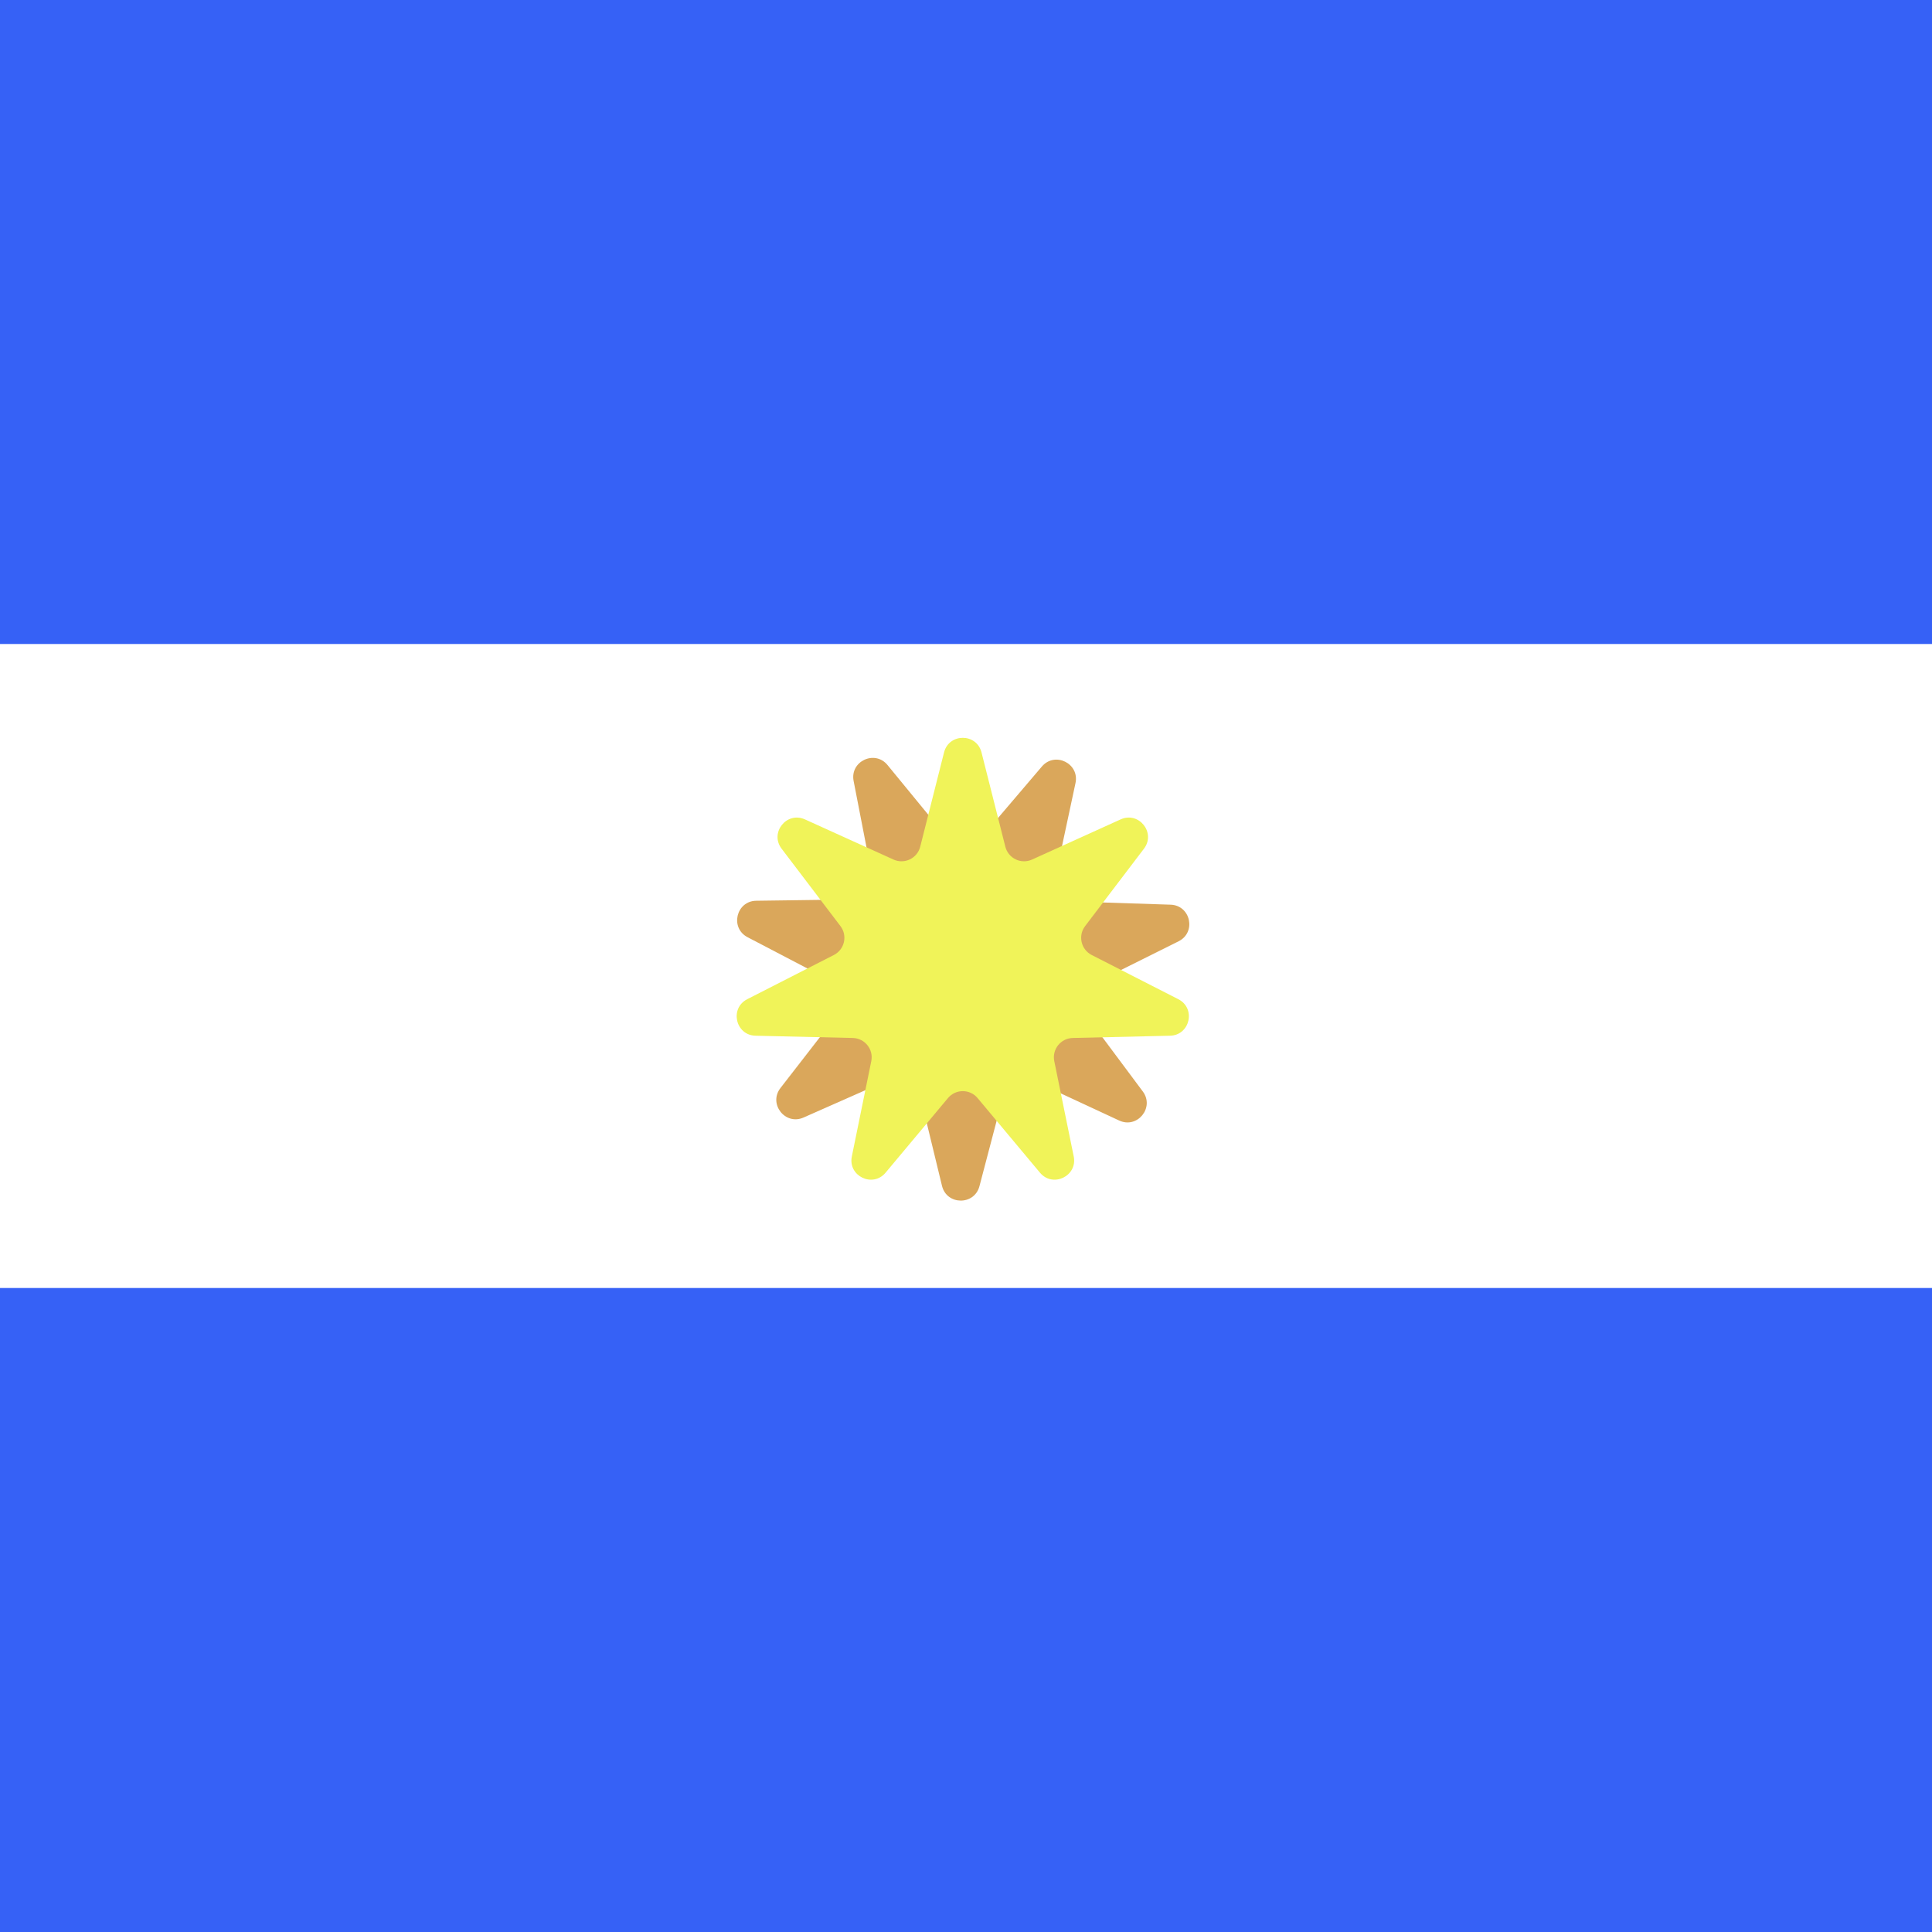
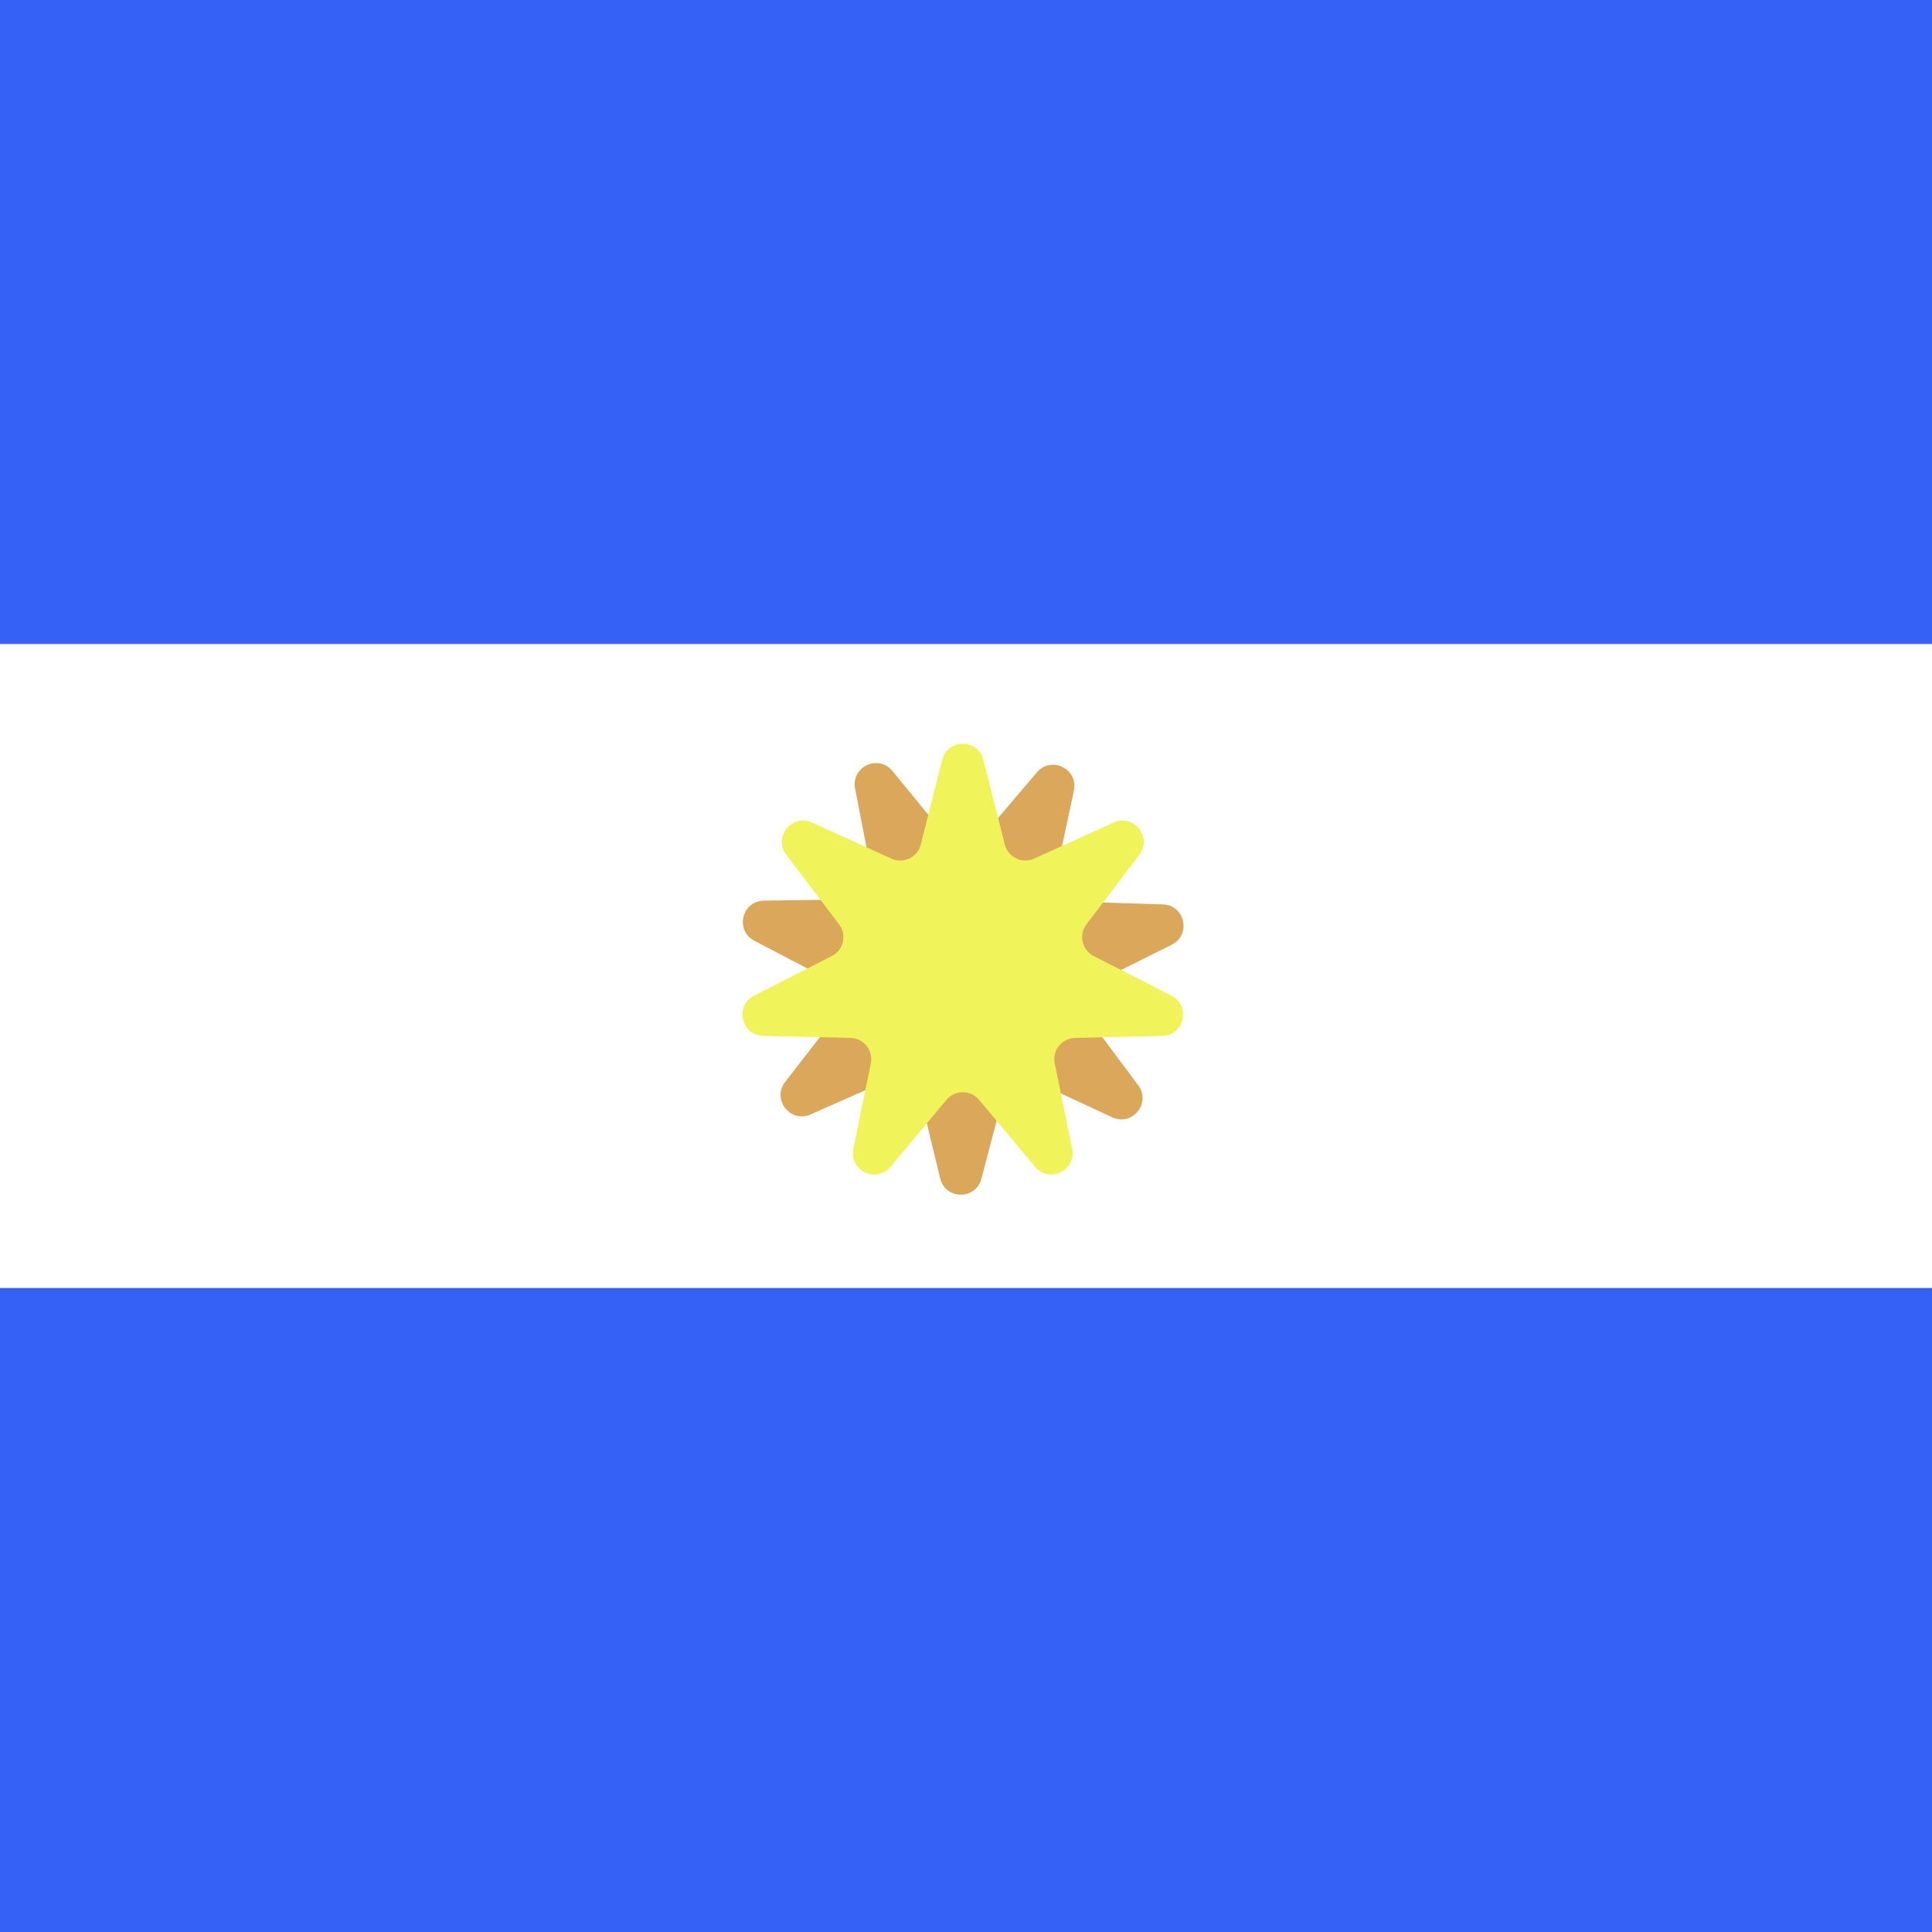
<svg xmlns="http://www.w3.org/2000/svg" width="300" height="300" viewBox="0 0 300 300" fill="none">
  <g clip-path="url(#clip0_118_23)">
    <rect width="300" height="300" fill="white" />
    <rect x="300" y="100" width="300" height="100" transform="rotate(-180 300 100)" fill="#3661F6" />
    <rect x="300" y="300" width="300" height="100" transform="rotate(-180 300 300)" fill="#3661F6" />
-     <path d="M161.785 119.022C163.806 116.652 167.654 118.55 167.002 121.596L163.843 136.361C163.452 138.189 164.81 139.926 166.679 139.987L181.77 140.479C184.883 140.581 185.798 144.773 183.011 146.163L169.497 152.898C167.824 153.732 167.313 155.877 168.43 157.376L177.455 169.482C179.316 171.979 176.609 175.309 173.785 173.995L160.093 167.63C158.397 166.842 156.402 167.779 155.927 169.588L152.089 184.191C151.297 187.204 147.006 187.163 146.272 184.136L142.712 169.462C142.271 167.645 140.294 166.67 138.584 167.426L124.773 173.53C121.924 174.789 119.281 171.409 121.19 168.948L130.442 157.016C131.588 155.538 131.118 153.384 129.461 152.518L116.078 145.527C113.317 144.085 114.311 139.911 117.426 139.868L132.524 139.663C134.393 139.637 135.784 137.926 135.428 136.091L132.549 121.269C131.956 118.211 135.839 116.386 137.814 118.795L147.388 130.47C148.574 131.916 150.779 131.937 151.991 130.514L161.785 119.022Z" fill="#DAA75B" />
-     <path d="M146.591 116.835C147.355 113.815 151.645 113.815 152.409 116.835L156.108 131.474C156.566 133.287 158.552 134.244 160.255 133.472L174.007 127.236C176.844 125.95 179.519 129.305 177.634 131.784L168.495 143.804C167.363 145.292 167.854 147.442 169.519 148.292L182.968 155.155C185.742 156.571 184.788 160.755 181.674 160.827L166.578 161.176C164.709 161.219 163.335 162.943 163.708 164.775L166.727 179.569C167.35 182.621 163.484 184.483 161.486 182.093L151.802 170.509C150.602 169.074 148.398 169.074 147.198 170.509L137.514 182.093C135.516 184.483 131.65 182.621 132.273 179.569L135.292 164.775C135.666 162.943 134.291 161.219 132.422 161.176L117.326 160.827C114.212 160.755 113.258 156.571 116.032 155.155L129.481 148.292C131.146 147.442 131.637 145.292 130.505 143.804L121.366 131.784C119.481 129.305 122.156 125.95 124.993 127.236L138.745 133.472C140.448 134.244 142.434 133.287 142.892 131.474L146.591 116.835Z" fill="#F0F359" />
+     <path d="M161.015 119.926C163.238 117.318 167.471 119.406 166.754 122.757L163.918 136.01C163.488 138.021 164.982 139.932 167.038 139.999L180.583 140.44C184.008 140.552 185.015 145.164 181.948 146.692L169.818 152.738C167.978 153.656 167.415 156.015 168.645 157.664L176.745 168.53C178.793 171.277 175.815 174.939 172.708 173.495L160.418 167.781C158.553 166.914 156.358 167.946 155.835 169.935L152.39 183.043C151.519 186.357 146.8 186.312 145.992 182.982L142.796 169.811C142.311 167.812 140.136 166.739 138.255 167.571L125.859 173.05C122.725 174.435 119.818 170.717 121.917 168.009L130.222 157.299C131.483 155.674 130.965 153.304 129.143 152.352L117.13 146.077C114.093 144.49 115.187 139.899 118.613 139.852L132.165 139.668C134.221 139.64 135.751 137.758 135.359 135.739L132.776 122.434C132.123 119.071 136.394 117.063 138.567 119.713L147.161 130.193C148.465 131.783 150.89 131.806 152.224 130.241L161.015 119.926Z" fill="#DAA75B" />
+     <path d="M146.301 117.986C147.14 114.664 151.86 114.664 152.699 117.986L156.02 131.126C156.524 133.12 158.709 134.173 160.582 133.323L172.925 127.727C176.046 126.312 178.989 130.002 176.915 132.729L168.712 143.518C167.467 145.155 168.007 147.52 169.839 148.455L181.911 154.616C184.962 156.173 183.912 160.775 180.487 160.854L166.937 161.167C164.881 161.215 163.369 163.111 163.78 165.126L166.49 178.406C167.175 181.763 162.922 183.811 160.725 181.182L152.032 170.784C150.713 169.206 148.287 169.206 146.968 170.784L138.275 181.182C136.078 183.811 131.825 181.763 132.51 178.406L135.22 165.126C135.631 163.111 134.119 161.215 132.063 161.167L118.513 160.854C115.088 160.775 114.038 156.173 117.09 154.616L129.161 148.455C130.993 147.52 131.533 145.155 130.288 143.518L122.085 132.729C120.011 130.002 122.954 126.312 126.075 127.727L138.418 133.323C140.291 134.173 142.476 133.12 142.98 131.126L146.301 117.986Z" fill="#F0F359" />
  </g>
  <defs>
    <clipPath id="clip0_118_23">
      <rect width="300" height="300" fill="white" />
    </clipPath>
  </defs>
</svg>
